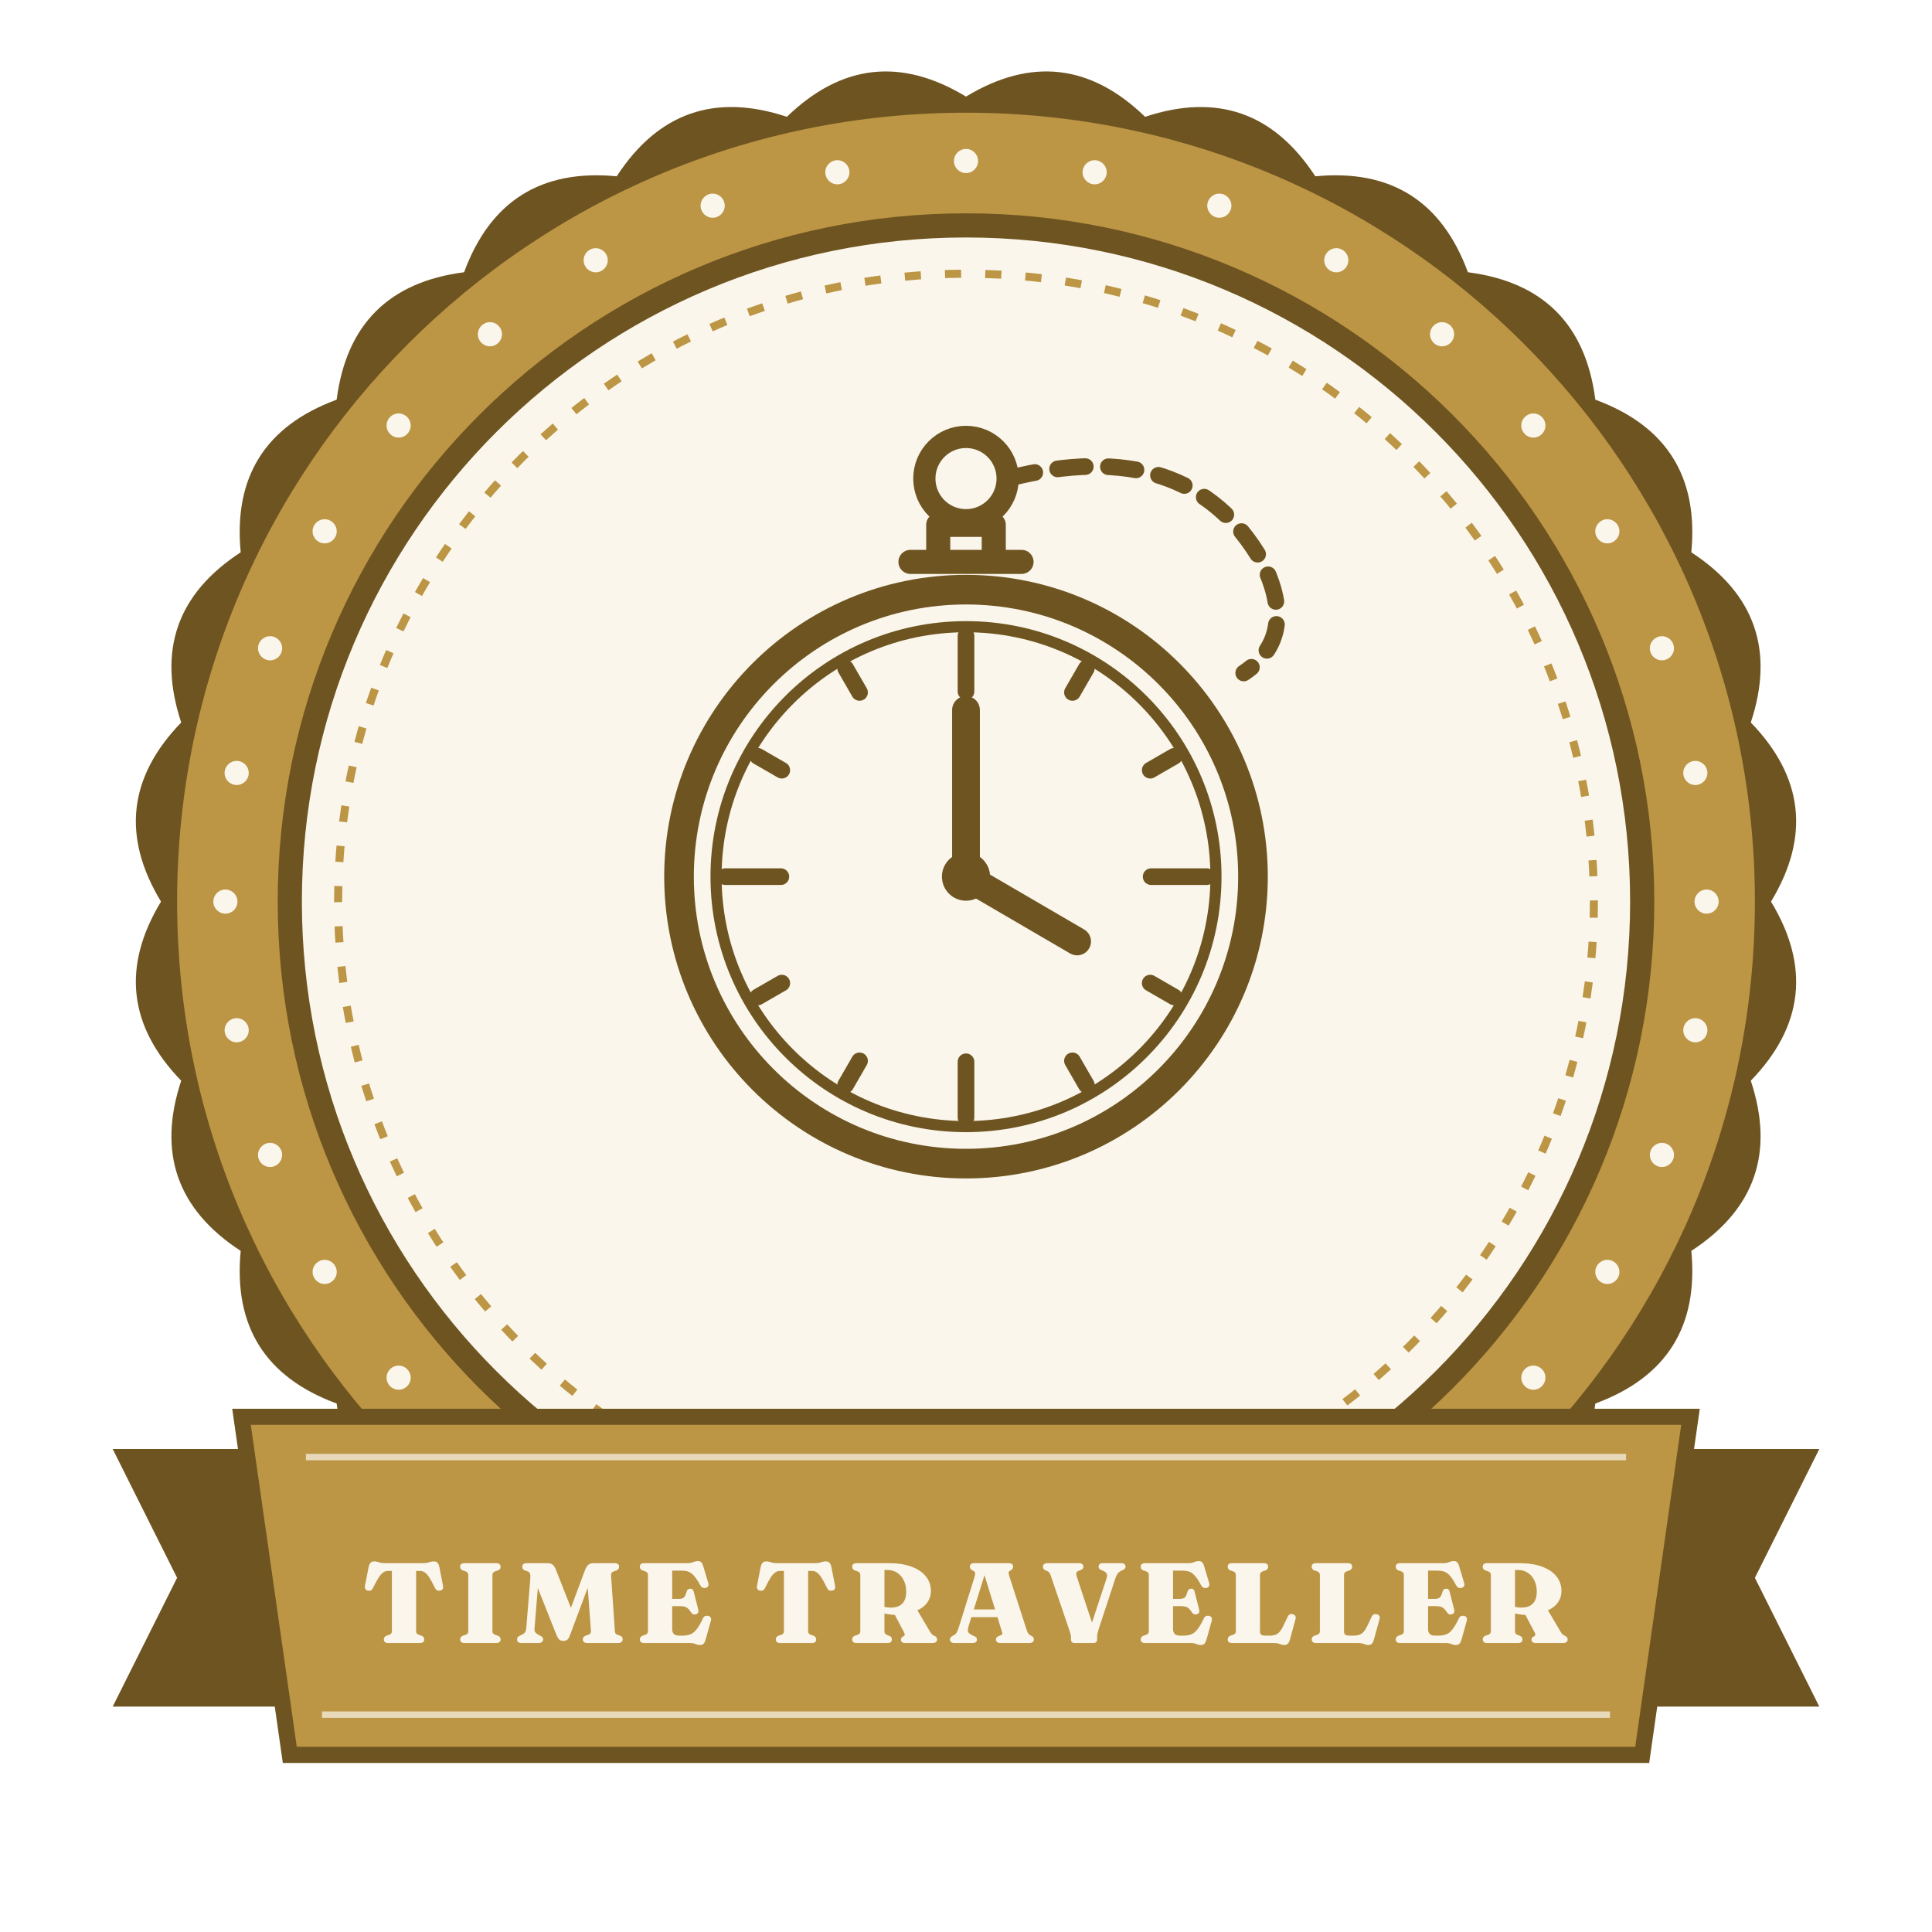
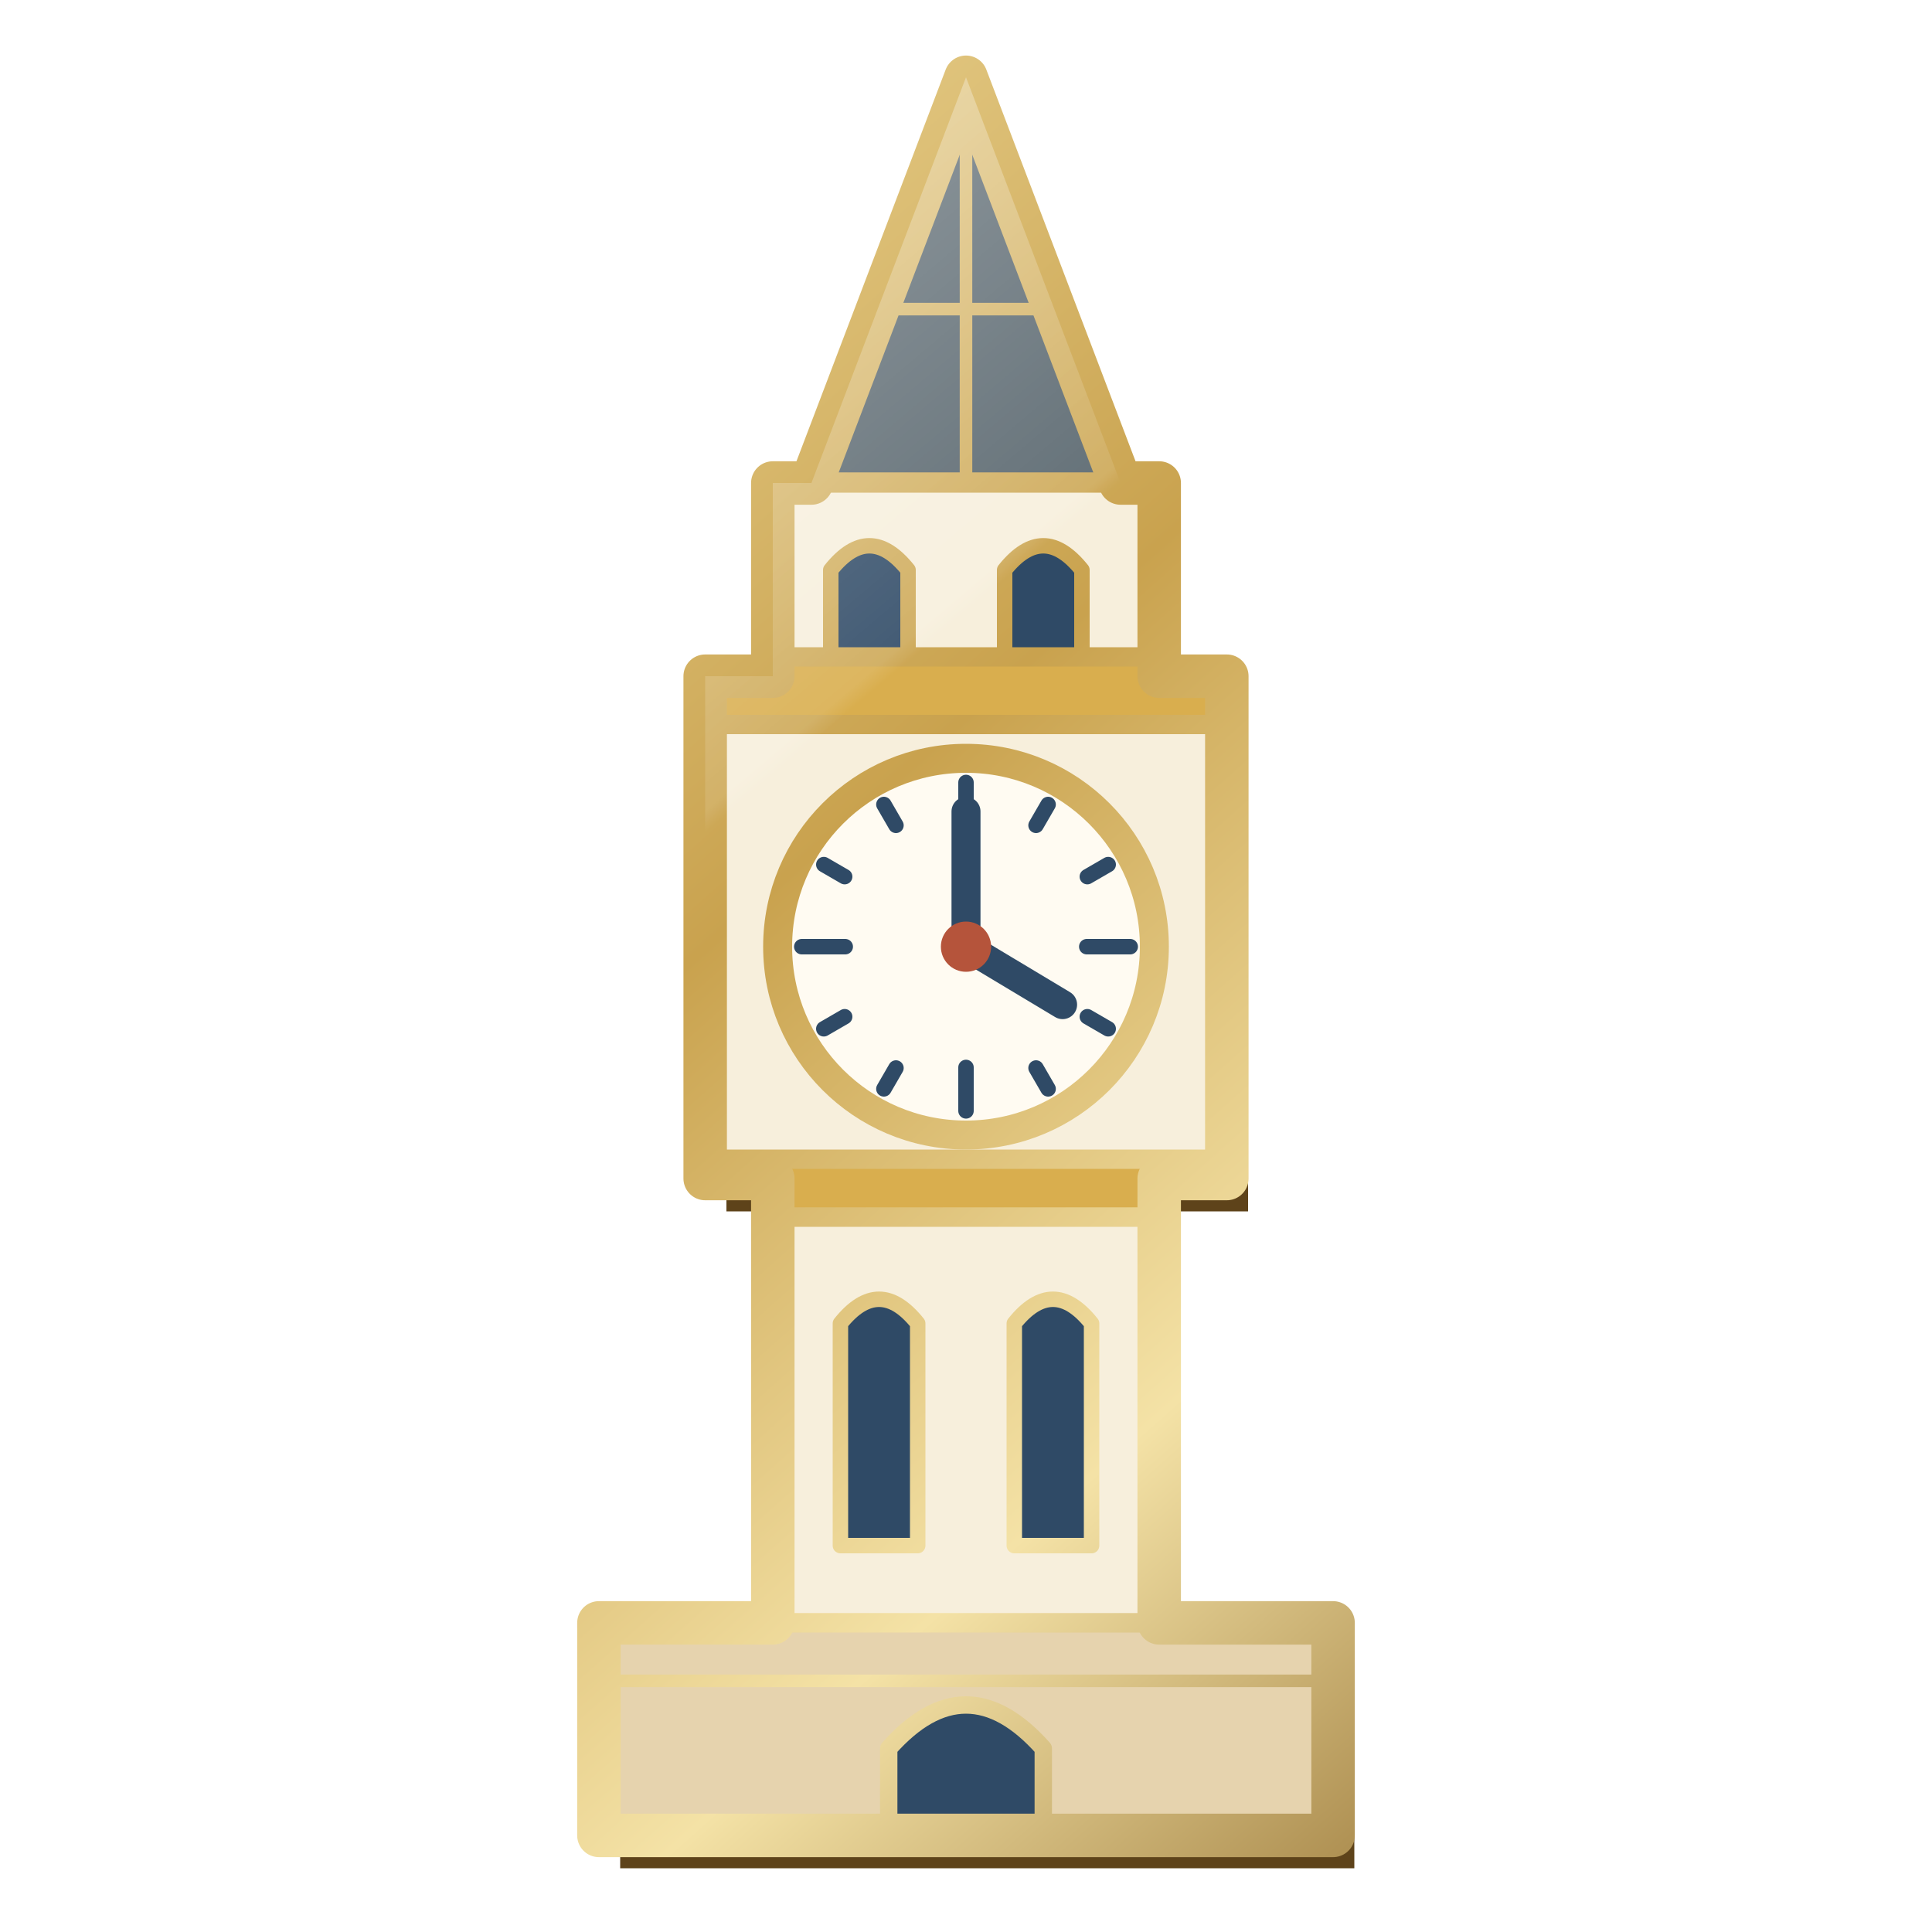
- <svg xmlns="http://www.w3.org/2000/svg" viewBox="0 0 240 240" width="240" height="240">
-   <path d="M220.00 112.00 Q227.32 124.09 217.49 134.25 Q221.94 147.67 210.10 155.39 Q211.45 169.46 198.18 174.35 Q196.37 188.37 182.35 190.18 Q177.46 203.45 163.39 202.10 Q155.67 213.94 142.25 209.49 Q132.09 219.32 120.00 212.00 Q107.91 219.32 97.75 209.49 Q84.33 213.94 76.61 202.10 Q62.54 203.45 57.65 190.18 Q43.63 188.37 41.82 174.35 Q28.55 169.46 29.90 155.39 Q18.06 147.67 22.51 134.25 Q12.68 124.09 20.00 112.00 Q12.68 99.91 22.51 89.75 Q18.06 76.33 29.90 68.61 Q28.55 54.54 41.82 49.65 Q43.63 35.63 57.65 33.82 Q62.54 20.55 76.61 21.90 Q84.33 10.06 97.75 14.51 Q107.91 4.68 120.00 12.00 Q132.09 4.68 142.25 14.51 Q155.67 10.06 163.39 21.90 Q177.46 20.55 182.35 33.82 Q196.37 35.63 198.18 49.65 Q211.45 54.54 210.10 68.61 Q221.94 76.33 217.49 89.75 Q227.32 99.91 220.00 112.00 Z" fill="#6E5420" />
-   <circle cx="120" cy="112" r="98" fill="#BC9545" />
-   <circle cx="212.00" cy="112.00" r="1.5" fill="#FAF6EB" />
-   <circle cx="210.60" cy="127.98" r="1.5" fill="#FAF6EB" />
-   <circle cx="206.45" cy="143.47" r="1.5" fill="#FAF6EB" />
-   <circle cx="199.67" cy="158.00" r="1.5" fill="#FAF6EB" />
-   <circle cx="190.48" cy="171.14" r="1.5" fill="#FAF6EB" />
-   <circle cx="179.14" cy="182.48" r="1.5" fill="#FAF6EB" />
-   <circle cx="166.00" cy="191.67" r="1.5" fill="#FAF6EB" />
-   <circle cx="151.47" cy="198.45" r="1.5" fill="#FAF6EB" />
-   <circle cx="135.98" cy="202.60" r="1.5" fill="#FAF6EB" />
-   <circle cx="120.00" cy="204.00" r="1.5" fill="#FAF6EB" />
-   <circle cx="104.02" cy="202.60" r="1.5" fill="#FAF6EB" />
-   <circle cx="88.53" cy="198.45" r="1.5" fill="#FAF6EB" />
-   <circle cx="74.00" cy="191.67" r="1.5" fill="#FAF6EB" />
-   <circle cx="60.86" cy="182.48" r="1.5" fill="#FAF6EB" />
-   <circle cx="49.52" cy="171.14" r="1.5" fill="#FAF6EB" />
-   <circle cx="40.33" cy="158.00" r="1.5" fill="#FAF6EB" />
-   <circle cx="33.55" cy="143.47" r="1.5" fill="#FAF6EB" />
-   <circle cx="29.40" cy="127.98" r="1.5" fill="#FAF6EB" />
-   <circle cx="28.00" cy="112.00" r="1.5" fill="#FAF6EB" />
-   <circle cx="29.40" cy="96.02" r="1.5" fill="#FAF6EB" />
-   <circle cx="33.55" cy="80.53" r="1.5" fill="#FAF6EB" />
-   <circle cx="40.33" cy="66.00" r="1.5" fill="#FAF6EB" />
-   <circle cx="49.52" cy="52.86" r="1.5" fill="#FAF6EB" />
-   <circle cx="60.86" cy="41.52" r="1.5" fill="#FAF6EB" />
-   <circle cx="74.00" cy="32.33" r="1.5" fill="#FAF6EB" />
-   <circle cx="88.53" cy="25.55" r="1.5" fill="#FAF6EB" />
-   <circle cx="104.02" cy="21.40" r="1.5" fill="#FAF6EB" />
-   <circle cx="120.00" cy="20.00" r="1.5" fill="#FAF6EB" />
-   <circle cx="135.98" cy="21.40" r="1.5" fill="#FAF6EB" />
-   <circle cx="151.47" cy="25.55" r="1.5" fill="#FAF6EB" />
-   <circle cx="166.00" cy="32.33" r="1.5" fill="#FAF6EB" />
-   <circle cx="179.14" cy="41.52" r="1.5" fill="#FAF6EB" />
-   <circle cx="190.48" cy="52.86" r="1.5" fill="#FAF6EB" />
-   <circle cx="199.67" cy="66.00" r="1.5" fill="#FAF6EB" />
-   <circle cx="206.45" cy="80.53" r="1.5" fill="#FAF6EB" />
-   <circle cx="210.60" cy="96.02" r="1.5" fill="#FAF6EB" />
-   <circle cx="120" cy="112" r="84" fill="#FAF6EB" stroke="#6E5420" stroke-width="3" />
-   <circle cx="120" cy="112" r="78" fill="none" stroke="#BC9545" stroke-width="1" stroke-dasharray="2 3" />
-   <g transform="translate(62.5 44.5) scale(1.15)" color="#6E5420">
-     <circle cx="50" cy="56" r="31" fill="none" stroke="currentColor" stroke-width="3.2" stroke-linecap="round" stroke-linejoin="round" />
-     <circle cx="50" cy="56" r="27" fill="none" stroke="currentColor" stroke-width="1.2" stroke-linecap="round" stroke-linejoin="round" />
-     <path d="M50.0 36.0 L50.0 30.0 M61.5 36.1 L63.0 33.5 M69.9 44.5 L72.5 43.0 M70.0 56.0 L76.0 56.0 M69.9 67.5 L72.5 69.0 M61.5 75.9 L63.0 78.5 M50.0 76.0 L50.0 82.0 M38.5 75.9 L37.0 78.5 M30.1 67.5 L27.5 69.0 M30.0 56.0 L24.0 56.0 M30.1 44.5 L27.5 43.0 M38.5 36.1 L37.0 33.5 " fill="none" stroke="currentColor" stroke-width="1.8" stroke-linecap="round" stroke-linejoin="round" />
-     <path d="M50 56 L50 38 M50 56 L62 63" fill="none" stroke="currentColor" stroke-width="3" stroke-linecap="round" stroke-linejoin="round" />
-     <circle cx="50" cy="56" r="2.6" fill="currentColor" />
-     <path d="M44 22 H56 M47 22 V18 H53 V22" fill="none" stroke="currentColor" stroke-width="2.6" stroke-linecap="round" stroke-linejoin="round" />
-     <circle cx="50" cy="13" r="4.5" fill="none" stroke="currentColor" stroke-width="2.4" stroke-linecap="round" stroke-linejoin="round" />
-     <path d="M54.5 13 Q74 8 82 22 Q86 30 80 34" fill="none" stroke="currentColor" stroke-width="1.8" stroke-linecap="round" stroke-linejoin="round" stroke-dasharray="3 2.5" />
+ <svg xmlns="http://www.w3.org/2000/svg" viewBox="0 0 200 200" width="200" height="200">
+   <defs>
+     <linearGradient id="m" gradientUnits="userSpaceOnUse" x1="20" y1="10" x2="180" y2="190">
+       <stop offset="0" stop-color="#F4E2A6" />
+       <stop offset="0.42" stop-color="#C9A24E" />
+       <stop offset="0.7" stop-color="#F4E2A6" />
+       <stop offset="1" stop-color="#8A6526" />
+     </linearGradient>
+     <linearGradient id="g" gradientUnits="userSpaceOnUse" x1="30" y1="20" x2="140" y2="150">
+       <stop offset="0" stop-color="#fff" stop-opacity="0.5" />
+       <stop offset="0.45" stop-color="#fff" stop-opacity="0.1" />
+       <stop offset="0.46" stop-color="#fff" stop-opacity="0" />
+     </linearGradient>
+     <clipPath id="c">
+       <path d="M100 8 L116 50 H120 V70 H127 V122 H120 V168 H138 V190 H62 V168 H80 V122 H73 V70 H80 V50 H84 Z" />
+     </clipPath>
+   </defs>
+   <g transform="translate(2.2 3.4)" fill="#5E431A">
+     <path d="M100 8 L116 50 H120 V70 H127 V122 H120 V168 H138 V190 H62 V168 H80 V122 H73 V70 H80 V50 H84 Z" />
  </g>
-   <path d="M14 180 L40 180 L32 196 L40 212 L14 212 L22 196 Z" fill="#6E5420" />
-   <path d="M226 180 L200 180 L208 196 L200 212 L226 212 L218 196 Z" fill="#6E5420" />
-   <path d="M30 176 H210 L204 218 H36 Z" fill="#BC9545" />
-   <path d="M30 176 H210 L204 218 H36 Z" fill="none" stroke="#6E5420" stroke-width="2" />
-   <path d="M38 181 H202 M40 213 H200" stroke="#FAF6EB" stroke-width="0.8" opacity="0.7" />
-   <path d="M47.76 194.18L52.61 194.18Q52.92 194.18 53.13 194.12Q53.34 194.06 53.51 194.01Q53.68 193.96 53.86 193.96Q54.17 193.96 54.33 194.11Q54.48 194.26 54.57 194.62L55.03 196.97Q55.08 197.23 54.99 197.39Q54.9 197.56 54.67 197.59Q54.47 197.64 54.31 197.57Q54.15 197.49 54.04 197.27Q53.63 196.43 53.34 195.97Q53.04 195.52 52.78 195.34Q52.51 195.15 52.17 195.15L51.69 195.15L51.69 202.65Q51.69 202.82 51.78 202.92Q51.88 203.03 52.05 203.09L52.36 203.19Q52.7 203.32 52.7 203.67Q52.7 204.1 52.14 204.1L48.23 204.1Q47.95 204.1 47.81 203.98Q47.68 203.86 47.68 203.67Q47.68 203.32 48.02 203.19L48.33 203.09Q48.51 203.03 48.59 202.92Q48.68 202.82 48.68 202.65L48.68 195.15L48.2 195.15Q47.87 195.15 47.6 195.34Q47.33 195.52 47.04 195.97Q46.74 196.43 46.33 197.27Q46.23 197.49 46.07 197.57Q45.91 197.64 45.7 197.59Q45.48 197.56 45.39 197.39Q45.3 197.23 45.34 196.97L45.8 194.62Q45.9 194.26 46.05 194.11Q46.2 193.96 46.52 193.96Q46.69 193.96 46.86 194.01Q47.03 194.06 47.24 194.12Q47.46 194.18 47.76 194.18ZM61.17 202.65Q61.17 202.82 61.27 202.92Q61.36 203.03 61.53 203.09L61.84 203.19Q62.19 203.32 62.19 203.67Q62.19 203.86 62.05 203.98Q61.92 204.1 61.63 204.1L57.71 204.1Q57.43 204.1 57.29 203.98Q57.16 203.86 57.16 203.67Q57.16 203.32 57.51 203.19L57.81 203.09Q57.99 203.03 58.08 202.92Q58.17 202.82 58.17 202.65L58.17 195.64Q58.17 195.47 58.08 195.36Q57.99 195.25 57.81 195.19L57.51 195.09Q57.16 194.96 57.16 194.62Q57.16 194.41 57.29 194.3Q57.43 194.18 57.71 194.18L61.63 194.18Q61.92 194.18 62.05 194.3Q62.19 194.41 62.19 194.62Q62.19 194.96 61.84 195.09L61.53 195.19Q61.36 195.25 61.27 195.36Q61.17 195.47 61.17 195.64L61.17 202.65ZM70.92 199.73L72.67 195.05Q72.86 194.56 73.1 194.37Q73.34 194.18 73.77 194.18L76.36 194.18Q76.64 194.18 76.77 194.3Q76.91 194.41 76.91 194.62Q76.91 194.79 76.82 194.91Q76.73 195.03 76.57 195.09L76.27 195.19Q76.05 195.27 75.97 195.39Q75.9 195.51 75.91 195.76L76.38 202.57Q76.4 202.82 76.47 202.93Q76.55 203.03 76.74 203.09L77.03 203.19Q77.18 203.24 77.27 203.36Q77.35 203.48 77.35 203.64Q77.35 203.84 77.21 203.97Q77.07 204.1 76.79 204.1L72.96 204.1Q72.67 204.1 72.54 203.98Q72.4 203.86 72.4 203.67Q72.4 203.5 72.48 203.38Q72.55 203.26 72.75 203.19L73.05 203.09Q73.27 203.02 73.35 202.9Q73.42 202.79 73.41 202.56L73.01 197.24L70.82 203.09Q70.65 203.57 70.46 203.7Q70.27 203.84 70.02 203.84Q69.83 203.84 69.67 203.79Q69.51 203.74 69.38 203.57Q69.25 203.4 69.1 203.04L66.81 197.27L66.4 202.31Q66.37 202.65 66.54 202.82Q66.72 202.99 66.99 203.14L67.22 203.25Q67.33 203.31 67.4 203.4Q67.47 203.5 67.47 203.65Q67.47 203.85 67.33 203.97Q67.2 204.1 66.92 204.1L64.78 204.1Q64.49 204.1 64.36 203.98Q64.23 203.86 64.23 203.67Q64.23 203.47 64.33 203.36Q64.44 203.26 64.61 203.17L64.79 203.09Q65.03 202.99 65.18 202.81Q65.34 202.63 65.37 202.31L65.88 196.05Q65.91 195.64 65.83 195.46Q65.75 195.27 65.51 195.19L65.22 195.1Q65.05 195.03 64.97 194.92Q64.88 194.8 64.88 194.62Q64.88 194.18 65.44 194.18L67.99 194.18Q68.39 194.18 68.63 194.35Q68.87 194.52 69.07 195.03L70.92 199.73ZM79.48 194.62Q79.48 194.41 79.61 194.3Q79.75 194.18 80.03 194.18L85.41 194.18Q85.72 194.18 85.91 194.12Q86.11 194.06 86.29 193.99Q86.47 193.92 86.69 193.92Q86.98 193.92 87.13 194.09Q87.27 194.25 87.38 194.62L87.98 196.63Q88.05 196.85 87.98 197.01Q87.9 197.17 87.71 197.24Q87.47 197.31 87.29 197.23Q87.1 197.15 86.99 196.93Q86.69 196.37 86.42 196.01Q86.16 195.65 85.89 195.45Q85.62 195.25 85.33 195.18Q85.04 195.11 84.67 195.11L83.5 195.11L83.5 198.62L84.32 198.62Q84.76 198.62 84.95 198.45Q85.14 198.27 85.28 197.77Q85.33 197.55 85.46 197.45Q85.58 197.35 85.74 197.35Q86.08 197.34 86.18 197.73L86.74 199.94Q86.79 200.18 86.73 200.32Q86.67 200.46 86.48 200.52Q86.3 200.59 86.14 200.54Q85.99 200.49 85.87 200.33Q85.65 200 85.47 199.82Q85.28 199.65 85.06 199.59Q84.83 199.52 84.48 199.52L83.5 199.52L83.5 202.36Q83.5 202.77 83.71 202.98Q83.92 203.18 84.31 203.18L84.87 203.18Q85.39 203.18 85.79 203.01Q86.18 202.85 86.55 202.38Q86.91 201.92 87.32 201.04Q87.42 200.83 87.58 200.76Q87.74 200.69 87.95 200.72Q88.17 200.76 88.28 200.93Q88.38 201.1 88.31 201.34L87.66 203.66Q87.56 204.01 87.41 204.18Q87.25 204.35 86.94 204.35Q86.74 204.35 86.57 204.29Q86.4 204.23 86.2 204.16Q85.99 204.1 85.69 204.1L80.03 204.1Q79.75 204.1 79.61 203.98Q79.48 203.86 79.48 203.67Q79.48 203.32 79.83 203.19L80.13 203.09Q80.31 203.03 80.4 202.92Q80.49 202.82 80.49 202.65L80.49 195.64Q80.49 195.47 80.4 195.36Q80.31 195.25 80.13 195.19L79.83 195.09Q79.48 194.96 79.48 194.62ZM96.46 194.18L101.31 194.18Q101.61 194.18 101.83 194.12Q102.04 194.06 102.21 194.01Q102.38 193.96 102.56 193.96Q102.87 193.96 103.02 194.11Q103.18 194.26 103.27 194.62L103.73 196.97Q103.78 197.23 103.69 197.39Q103.6 197.56 103.37 197.59Q103.16 197.64 103.01 197.57Q102.85 197.49 102.74 197.27Q102.33 196.43 102.04 195.97Q101.74 195.52 101.48 195.34Q101.21 195.15 100.87 195.15L100.39 195.15L100.39 202.65Q100.39 202.82 100.48 202.92Q100.57 203.03 100.75 203.09L101.05 203.19Q101.39 203.32 101.39 203.67Q101.39 204.1 100.84 204.1L96.93 204.1Q96.64 204.1 96.51 203.98Q96.37 203.86 96.37 203.67Q96.37 203.32 96.71 203.19L97.03 203.09Q97.2 203.03 97.29 202.92Q97.38 202.82 97.38 202.65L97.38 195.15L96.9 195.15Q96.56 195.15 96.3 195.34Q96.03 195.52 95.73 195.97Q95.44 196.43 95.03 197.27Q94.92 197.49 94.76 197.57Q94.6 197.64 94.4 197.59Q94.18 197.56 94.09 197.39Q93.99 197.23 94.04 196.97L94.5 194.62Q94.6 194.26 94.75 194.11Q94.9 193.96 95.21 193.96Q95.39 193.96 95.56 194.01Q95.73 194.06 95.94 194.12Q96.15 194.18 96.46 194.18ZM115.64 197.65Q115.64 198.3 115.34 198.84Q115.03 199.39 114.47 199.76Q114.23 199.92 113.96 200.03L115.53 202.69Q115.66 202.9 115.77 203.02Q115.88 203.13 116.06 203.2Q116.24 203.28 116.32 203.39Q116.41 203.5 116.41 203.67Q116.41 203.86 116.27 203.98Q116.13 204.1 115.85 204.1L112.45 204.1Q111.92 204.1 111.92 203.67Q111.92 203.56 111.96 203.48Q112.01 203.4 112.12 203.33L112.24 203.26Q112.38 203.18 112.39 203.08Q112.41 202.99 112.32 202.81L111.16 200.61Q110.76 200.6 110.42 200.54Q110.13 200.5 109.87 200.42L109.87 202.64Q109.87 202.82 109.94 202.92Q110.01 203.02 110.17 203.09L110.44 203.19Q110.65 203.28 110.72 203.39Q110.79 203.5 110.79 203.67Q110.79 204.1 110.24 204.1L106.41 204.1Q106.12 204.1 105.99 203.98Q105.86 203.86 105.86 203.67Q105.86 203.32 106.2 203.19L106.51 203.09Q106.69 203.03 106.78 202.92Q106.87 202.82 106.87 202.64L106.87 195.64Q106.87 195.47 106.78 195.36Q106.69 195.25 106.51 195.19L106.2 195.09Q105.86 194.96 105.86 194.62Q105.86 194.41 105.99 194.3Q106.12 194.18 106.41 194.18L110.35 194.18Q112.06 194.18 113.24 194.62Q114.42 195.06 115.03 195.84Q115.64 196.62 115.64 197.65ZM109.87 199.61Q109.98 199.64 110.1 199.66Q110.37 199.7 110.69 199.7Q111.58 199.7 112.07 199.22Q112.57 198.73 112.57 197.71Q112.57 196.93 112.27 196.32Q111.97 195.72 111.45 195.37Q110.92 195.03 110.24 195.03L109.87 195.03L109.87 199.61ZM121.36 203.67Q121.36 203.86 121.23 203.98Q121.1 204.1 120.82 204.1L118.55 204.1Q118.28 204.1 118.14 203.98Q118 203.86 118 203.67Q118 203.52 118.07 203.43Q118.14 203.33 118.3 203.23L118.47 203.14Q118.71 203.01 118.84 202.8Q118.96 202.6 119.12 202.1L121.04 195.96Q121.16 195.57 121.13 195.39Q121.09 195.21 120.84 195.1Q120.64 195.01 120.56 194.89Q120.48 194.78 120.48 194.62Q120.48 194.41 120.62 194.3Q120.75 194.18 121.04 194.18L125.3 194.18Q125.58 194.18 125.72 194.3Q125.85 194.41 125.85 194.62Q125.85 194.79 125.77 194.9Q125.68 195.01 125.52 195.09Q125.34 195.17 125.31 195.3Q125.27 195.43 125.36 195.73L127.45 202.21Q127.58 202.65 127.7 202.86Q127.83 203.06 128.03 203.16Q128.27 203.27 128.35 203.38Q128.43 203.49 128.43 203.67Q128.43 203.86 128.29 203.98Q128.15 204.1 127.87 204.1L124.28 204.1Q123.99 204.1 123.86 203.98Q123.72 203.86 123.72 203.67Q123.72 203.5 123.81 203.4Q123.9 203.31 124.07 203.23L124.34 203.13Q124.53 203.05 124.51 202.91Q124.49 202.77 124.39 202.46L123.91 200.89L120.66 200.89L120.34 201.94Q120.23 202.29 120.23 202.5Q120.23 202.71 120.36 202.86Q120.49 203 120.78 203.14L121.02 203.24Q121.18 203.32 121.27 203.41Q121.36 203.5 121.36 203.67ZM123.61 199.93L122.3 195.68L120.97 199.93L123.61 199.93ZM136.47 194.62Q136.47 194.41 136.6 194.3Q136.73 194.18 137.01 194.18L139.26 194.18Q139.54 194.18 139.68 194.3Q139.82 194.41 139.82 194.62Q139.82 194.77 139.73 194.86Q139.65 194.96 139.47 195.04L139.26 195.14Q139 195.26 138.83 195.49Q138.66 195.71 138.51 196.21L136.47 202.41Q136.38 202.74 136.33 202.93Q136.29 203.11 136.29 203.31L136.29 203.69Q136.29 203.88 136.16 203.99Q136.04 204.1 135.84 204.1L133.46 204.1Q133.28 204.1 133.16 203.99Q133.04 203.88 133.04 203.67L133.04 203.29Q133.04 203.18 132.99 203.02Q132.95 202.85 132.89 202.66L130.53 195.74Q130.45 195.48 130.35 195.36Q130.26 195.25 130.08 195.16L129.86 195.07Q129.56 194.93 129.56 194.62Q129.56 194.41 129.7 194.3Q129.84 194.18 130.12 194.18L134.02 194.18Q134.31 194.18 134.45 194.3Q134.58 194.41 134.58 194.62Q134.58 194.78 134.5 194.88Q134.41 194.97 134.23 195.05L133.94 195.15Q133.76 195.23 133.71 195.4Q133.66 195.56 133.77 195.88L135.65 201.56L137.45 196.11Q137.57 195.76 137.49 195.53Q137.41 195.3 137.05 195.14L136.81 195.04Q136.64 194.96 136.55 194.88Q136.47 194.79 136.47 194.62ZM141.7 194.62Q141.7 194.41 141.83 194.3Q141.97 194.18 142.25 194.18L147.63 194.18Q147.94 194.18 148.14 194.12Q148.34 194.06 148.51 193.99Q148.69 193.92 148.92 193.92Q149.2 193.92 149.35 194.09Q149.5 194.25 149.6 194.62L150.2 196.63Q150.27 196.85 150.2 197.01Q150.13 197.17 149.93 197.24Q149.69 197.31 149.51 197.23Q149.33 197.15 149.21 196.93Q148.91 196.37 148.65 196.01Q148.38 195.65 148.12 195.45Q147.85 195.25 147.55 195.18Q147.26 195.11 146.89 195.11L145.72 195.11L145.72 198.62L146.54 198.62Q146.98 198.62 147.17 198.45Q147.37 198.27 147.5 197.77Q147.56 197.55 147.68 197.45Q147.8 197.35 147.97 197.35Q148.31 197.34 148.4 197.73L148.96 199.94Q149.02 200.18 148.95 200.32Q148.89 200.46 148.7 200.52Q148.52 200.59 148.36 200.54Q148.21 200.49 148.09 200.33Q147.87 200 147.69 199.82Q147.51 199.65 147.28 199.59Q147.05 199.52 146.7 199.52L145.72 199.52L145.72 202.36Q145.72 202.77 145.93 202.98Q146.14 203.18 146.54 203.18L147.1 203.18Q147.61 203.18 148.01 203.01Q148.41 202.85 148.77 202.38Q149.13 201.92 149.55 201.04Q149.64 200.83 149.8 200.76Q149.96 200.69 150.17 200.72Q150.4 200.76 150.5 200.93Q150.6 201.1 150.53 201.34L149.88 203.66Q149.78 204.01 149.63 204.18Q149.48 204.35 149.16 204.35Q148.96 204.35 148.79 204.29Q148.63 204.23 148.42 204.16Q148.21 204.1 147.91 204.1L142.25 204.1Q141.97 204.1 141.83 203.98Q141.7 203.86 141.7 203.67Q141.7 203.32 142.05 203.19L142.35 203.09Q142.54 203.03 142.62 202.92Q142.71 202.82 142.71 202.65L142.71 195.64Q142.71 195.47 142.62 195.36Q142.54 195.25 142.35 195.19L142.05 195.09Q141.7 194.96 141.7 194.62ZM157.19 195.09L156.88 195.19Q156.71 195.25 156.61 195.36Q156.52 195.47 156.52 195.64L156.52 202.66Q156.52 202.94 156.67 203.06Q156.81 203.18 157.09 203.18L157.79 203.18Q158.16 203.18 158.45 203.07Q158.73 202.97 158.98 202.68Q159.23 202.39 159.48 201.84L159.96 200.84Q160.06 200.61 160.23 200.54Q160.39 200.47 160.61 200.53Q160.83 200.59 160.91 200.74Q161 200.89 160.93 201.14L160.25 203.66Q160.14 204.01 159.99 204.18Q159.84 204.35 159.53 204.35Q159.35 204.35 159.18 204.29Q159.01 204.23 158.8 204.16Q158.58 204.1 158.28 204.1L153.06 204.1Q152.78 204.1 152.64 203.98Q152.51 203.86 152.51 203.67Q152.51 203.32 152.85 203.19L153.16 203.09Q153.34 203.03 153.43 202.92Q153.52 202.82 153.52 202.65L153.52 195.64Q153.52 195.47 153.43 195.36Q153.34 195.25 153.16 195.19L152.85 195.09Q152.51 194.96 152.51 194.62Q152.51 194.41 152.64 194.3Q152.78 194.18 153.06 194.18L156.98 194.18Q157.26 194.18 157.4 194.3Q157.53 194.41 157.53 194.62Q157.53 194.96 157.19 195.09ZM167.62 195.09L167.32 195.19Q167.14 195.25 167.05 195.36Q166.96 195.47 166.96 195.64L166.96 202.66Q166.96 202.94 167.1 203.06Q167.25 203.18 167.53 203.18L168.23 203.18Q168.6 203.18 168.88 203.07Q169.17 202.97 169.42 202.68Q169.66 202.39 169.92 201.84L170.39 200.84Q170.5 200.61 170.67 200.54Q170.83 200.47 171.04 200.53Q171.26 200.59 171.35 200.74Q171.44 200.89 171.37 201.14L170.68 203.66Q170.58 204.01 170.42 204.18Q170.27 204.35 169.97 204.35Q169.79 204.35 169.62 204.29Q169.45 204.23 169.24 204.16Q169.02 204.1 168.71 204.1L163.5 204.1Q163.21 204.1 163.08 203.98Q162.94 203.86 162.94 203.67Q162.94 203.32 163.29 203.19L163.6 203.09Q163.78 203.03 163.87 202.92Q163.96 202.82 163.96 202.65L163.96 195.64Q163.96 195.47 163.87 195.36Q163.78 195.25 163.6 195.19L163.29 195.09Q162.94 194.96 162.94 194.62Q162.94 194.41 163.08 194.3Q163.21 194.18 163.5 194.18L167.42 194.18Q167.7 194.18 167.84 194.3Q167.97 194.41 167.97 194.62Q167.97 194.96 167.62 195.09ZM173.38 194.62Q173.38 194.41 173.52 194.3Q173.65 194.18 173.93 194.18L179.32 194.18Q179.62 194.18 179.82 194.12Q180.02 194.06 180.19 193.99Q180.37 193.92 180.6 193.92Q180.88 193.92 181.03 194.09Q181.18 194.25 181.28 194.62L181.88 196.63Q181.95 196.85 181.88 197.01Q181.81 197.17 181.61 197.24Q181.38 197.31 181.19 197.23Q181.01 197.15 180.89 196.93Q180.59 196.37 180.33 196.01Q180.07 195.65 179.8 195.45Q179.53 195.25 179.23 195.18Q178.94 195.11 178.57 195.11L177.4 195.11L177.4 198.62L178.22 198.62Q178.66 198.62 178.85 198.45Q179.05 198.27 179.18 197.77Q179.24 197.55 179.36 197.45Q179.49 197.35 179.65 197.35Q179.99 197.34 180.08 197.73L180.64 199.94Q180.7 200.18 180.63 200.32Q180.57 200.46 180.38 200.52Q180.2 200.59 180.04 200.54Q179.89 200.49 179.78 200.33Q179.56 200 179.37 199.82Q179.19 199.65 178.96 199.59Q178.73 199.52 178.38 199.52L177.4 199.52L177.4 202.36Q177.4 202.77 177.61 202.98Q177.82 203.18 178.22 203.18L178.78 203.18Q179.29 203.18 179.69 203.01Q180.09 202.85 180.45 202.38Q180.81 201.92 181.23 201.04Q181.32 200.83 181.48 200.76Q181.64 200.69 181.85 200.72Q182.08 200.76 182.18 200.93Q182.28 201.1 182.21 201.34L181.56 203.66Q181.46 204.01 181.31 204.18Q181.16 204.35 180.84 204.35Q180.64 204.35 180.47 204.29Q180.31 204.23 180.1 204.16Q179.9 204.1 179.59 204.1L173.93 204.1Q173.65 204.1 173.52 203.98Q173.38 203.86 173.38 203.67Q173.38 203.32 173.73 203.19L174.03 203.09Q174.22 203.03 174.31 202.92Q174.39 202.82 174.39 202.65L174.39 195.64Q174.39 195.47 174.31 195.36Q174.22 195.25 174.03 195.19L173.73 195.09Q173.38 194.96 173.38 194.62ZM193.97 197.65Q193.97 198.3 193.67 198.84Q193.36 199.39 192.8 199.76Q192.56 199.92 192.29 200.03L193.86 202.69Q193.99 202.9 194.1 203.02Q194.21 203.13 194.39 203.2Q194.58 203.28 194.66 203.39Q194.74 203.5 194.74 203.67Q194.74 203.86 194.6 203.98Q194.46 204.1 194.18 204.1L190.78 204.1Q190.25 204.1 190.25 203.67Q190.25 203.56 190.29 203.48Q190.34 203.4 190.45 203.33L190.57 203.26Q190.71 203.18 190.73 203.08Q190.74 202.99 190.65 202.81L189.49 200.61Q189.09 200.6 188.75 200.54Q188.46 200.5 188.2 200.42L188.2 202.64Q188.2 202.82 188.27 202.92Q188.34 203.02 188.5 203.09L188.78 203.19Q188.98 203.28 189.05 203.39Q189.12 203.5 189.12 203.67Q189.12 204.1 188.57 204.1L184.74 204.1Q184.46 204.1 184.32 203.98Q184.19 203.86 184.19 203.67Q184.19 203.32 184.53 203.19L184.84 203.09Q185.02 203.03 185.11 202.92Q185.2 202.82 185.2 202.64L185.2 195.64Q185.2 195.47 185.11 195.36Q185.02 195.25 184.84 195.19L184.53 195.09Q184.19 194.96 184.19 194.62Q184.19 194.41 184.32 194.3Q184.46 194.18 184.74 194.18L188.68 194.18Q190.39 194.18 191.57 194.62Q192.76 195.06 193.36 195.84Q193.97 196.62 193.97 197.65ZM188.2 199.61Q188.32 199.64 188.44 199.66Q188.7 199.7 189.02 199.7Q189.91 199.7 190.4 199.22Q190.9 198.73 190.9 197.71Q190.9 196.93 190.6 196.32Q190.31 195.72 189.78 195.37Q189.25 195.03 188.57 195.03L188.2 195.03L188.2 199.61Z" fill="#FAF6EB" />
+   <g fill="url(#m)">
+     <path d="M100 8 L116 50 H120 V70 H127 V122 H120 V168 H138 V190 H62 V168 H80 V122 H73 V70 H80 V50 H84 Z" />
+   </g>
+   <g clip-path="url(#c)">
+     <rect width="200" height="200" fill="#F7EFDC" />
+     <path d="M100 8 L116 50 H84 Z" fill="#55636B" stroke="url(#m)" stroke-width="2.2" stroke-linejoin="round" stroke-linecap="round" />
+     <path d="M100 14 V50 M92 32 L108 32" stroke="url(#m)" stroke-width="1.3" stroke-linejoin="round" stroke-linecap="round" />
+     <rect x="80" y="50" width="40" height="20" fill="#F7EFDC" stroke="url(#m)" stroke-width="2" stroke-linejoin="round" stroke-linecap="round" />
+     <path d="M86 68 V59 Q90 54 94 59 V68 Z" fill="#2F4A66" stroke="url(#m)" stroke-width="1.6" stroke-linejoin="round" stroke-linecap="round" />
+     <path d="M104 68 V59 Q108 54 112 59 V68 Z" fill="#2F4A66" stroke="url(#m)" stroke-width="1.6" stroke-linejoin="round" stroke-linecap="round" />
+     <rect x="73" y="68" width="54" height="7" fill="#D9AE4E" stroke="url(#m)" stroke-width="2" stroke-linejoin="round" stroke-linecap="round" />
+     <rect x="73" y="75" width="54" height="46" fill="#F7EFDC" stroke="url(#m)" stroke-width="2" stroke-linejoin="round" stroke-linecap="round" />
+     <circle cx="100" cy="98" r="19.5" fill="#FFFBF2" stroke="url(#m)" stroke-width="3" stroke-linejoin="round" stroke-linecap="round" />
+     <path d="M100 85.5 L100 81 M107.25 85.44 L108.5 83.28 M112.56 90.75 L114.72 89.5 M112.5 98 L117 98 M112.56 105.25 L114.72 106.5 M107.25 110.56 L108.5 112.72 M100 110.5 L100 115 M92.75 110.56 L91.5 112.72 M87.44 105.25 L85.28 106.5 M87.5 98 L83 98 M87.44 90.75 L85.28 89.5 M92.75 85.44 L91.5 83.28 " stroke="#2F4A66" stroke-width="1.6" stroke-linecap="round" />
+     <path d="M100 98 L100 84 M100 98 L110 104" stroke="#2F4A66" stroke-width="3" stroke-linecap="round" />
+     <circle cx="100" cy="98" r="2.6" fill="#B5543B" />
+     <rect x="73" y="120" width="54" height="6" fill="#D9AE4E" stroke="url(#m)" stroke-width="2" stroke-linejoin="round" stroke-linecap="round" />
+     <rect x="80" y="126" width="40" height="42" fill="#F7EFDC" stroke="url(#m)" stroke-width="2" stroke-linejoin="round" stroke-linecap="round" />
+     <path d="M87 160 V137 Q91 132 95 137 V160 Z" fill="#2F4A66" stroke="url(#m)" stroke-width="1.6" stroke-linejoin="round" stroke-linecap="round" />
+     <path d="M105 160 V137 Q109 132 113 137 V160 Z" fill="#2F4A66" stroke="url(#m)" stroke-width="1.6" stroke-linejoin="round" stroke-linecap="round" />
+     <rect x="62" y="168" width="76" height="22" fill="#E6D3AE" stroke="url(#m)" stroke-width="2" stroke-linejoin="round" stroke-linecap="round" />
+     <path d="M62 174 H138" stroke="url(#m)" stroke-width="1.3" stroke-linejoin="round" stroke-linecap="round" />
+     <path d="M92 192 V181 Q100 172 108 181 V192 Z" fill="#2F4A66" stroke="url(#m)" stroke-width="1.8" stroke-linejoin="round" stroke-linecap="round" />
+   </g>
+   <g fill="none" stroke="url(#m)" stroke-width="4.5" stroke-linejoin="round">
+     <path d="M100 8 L116 50 H120 V70 H127 V122 H120 V168 H138 V190 H62 V168 H80 V122 H73 V70 H80 V50 H84 Z" />
+   </g>
+   <rect width="200" height="200" fill="url(#g)" clip-path="url(#c)" />
</svg>
